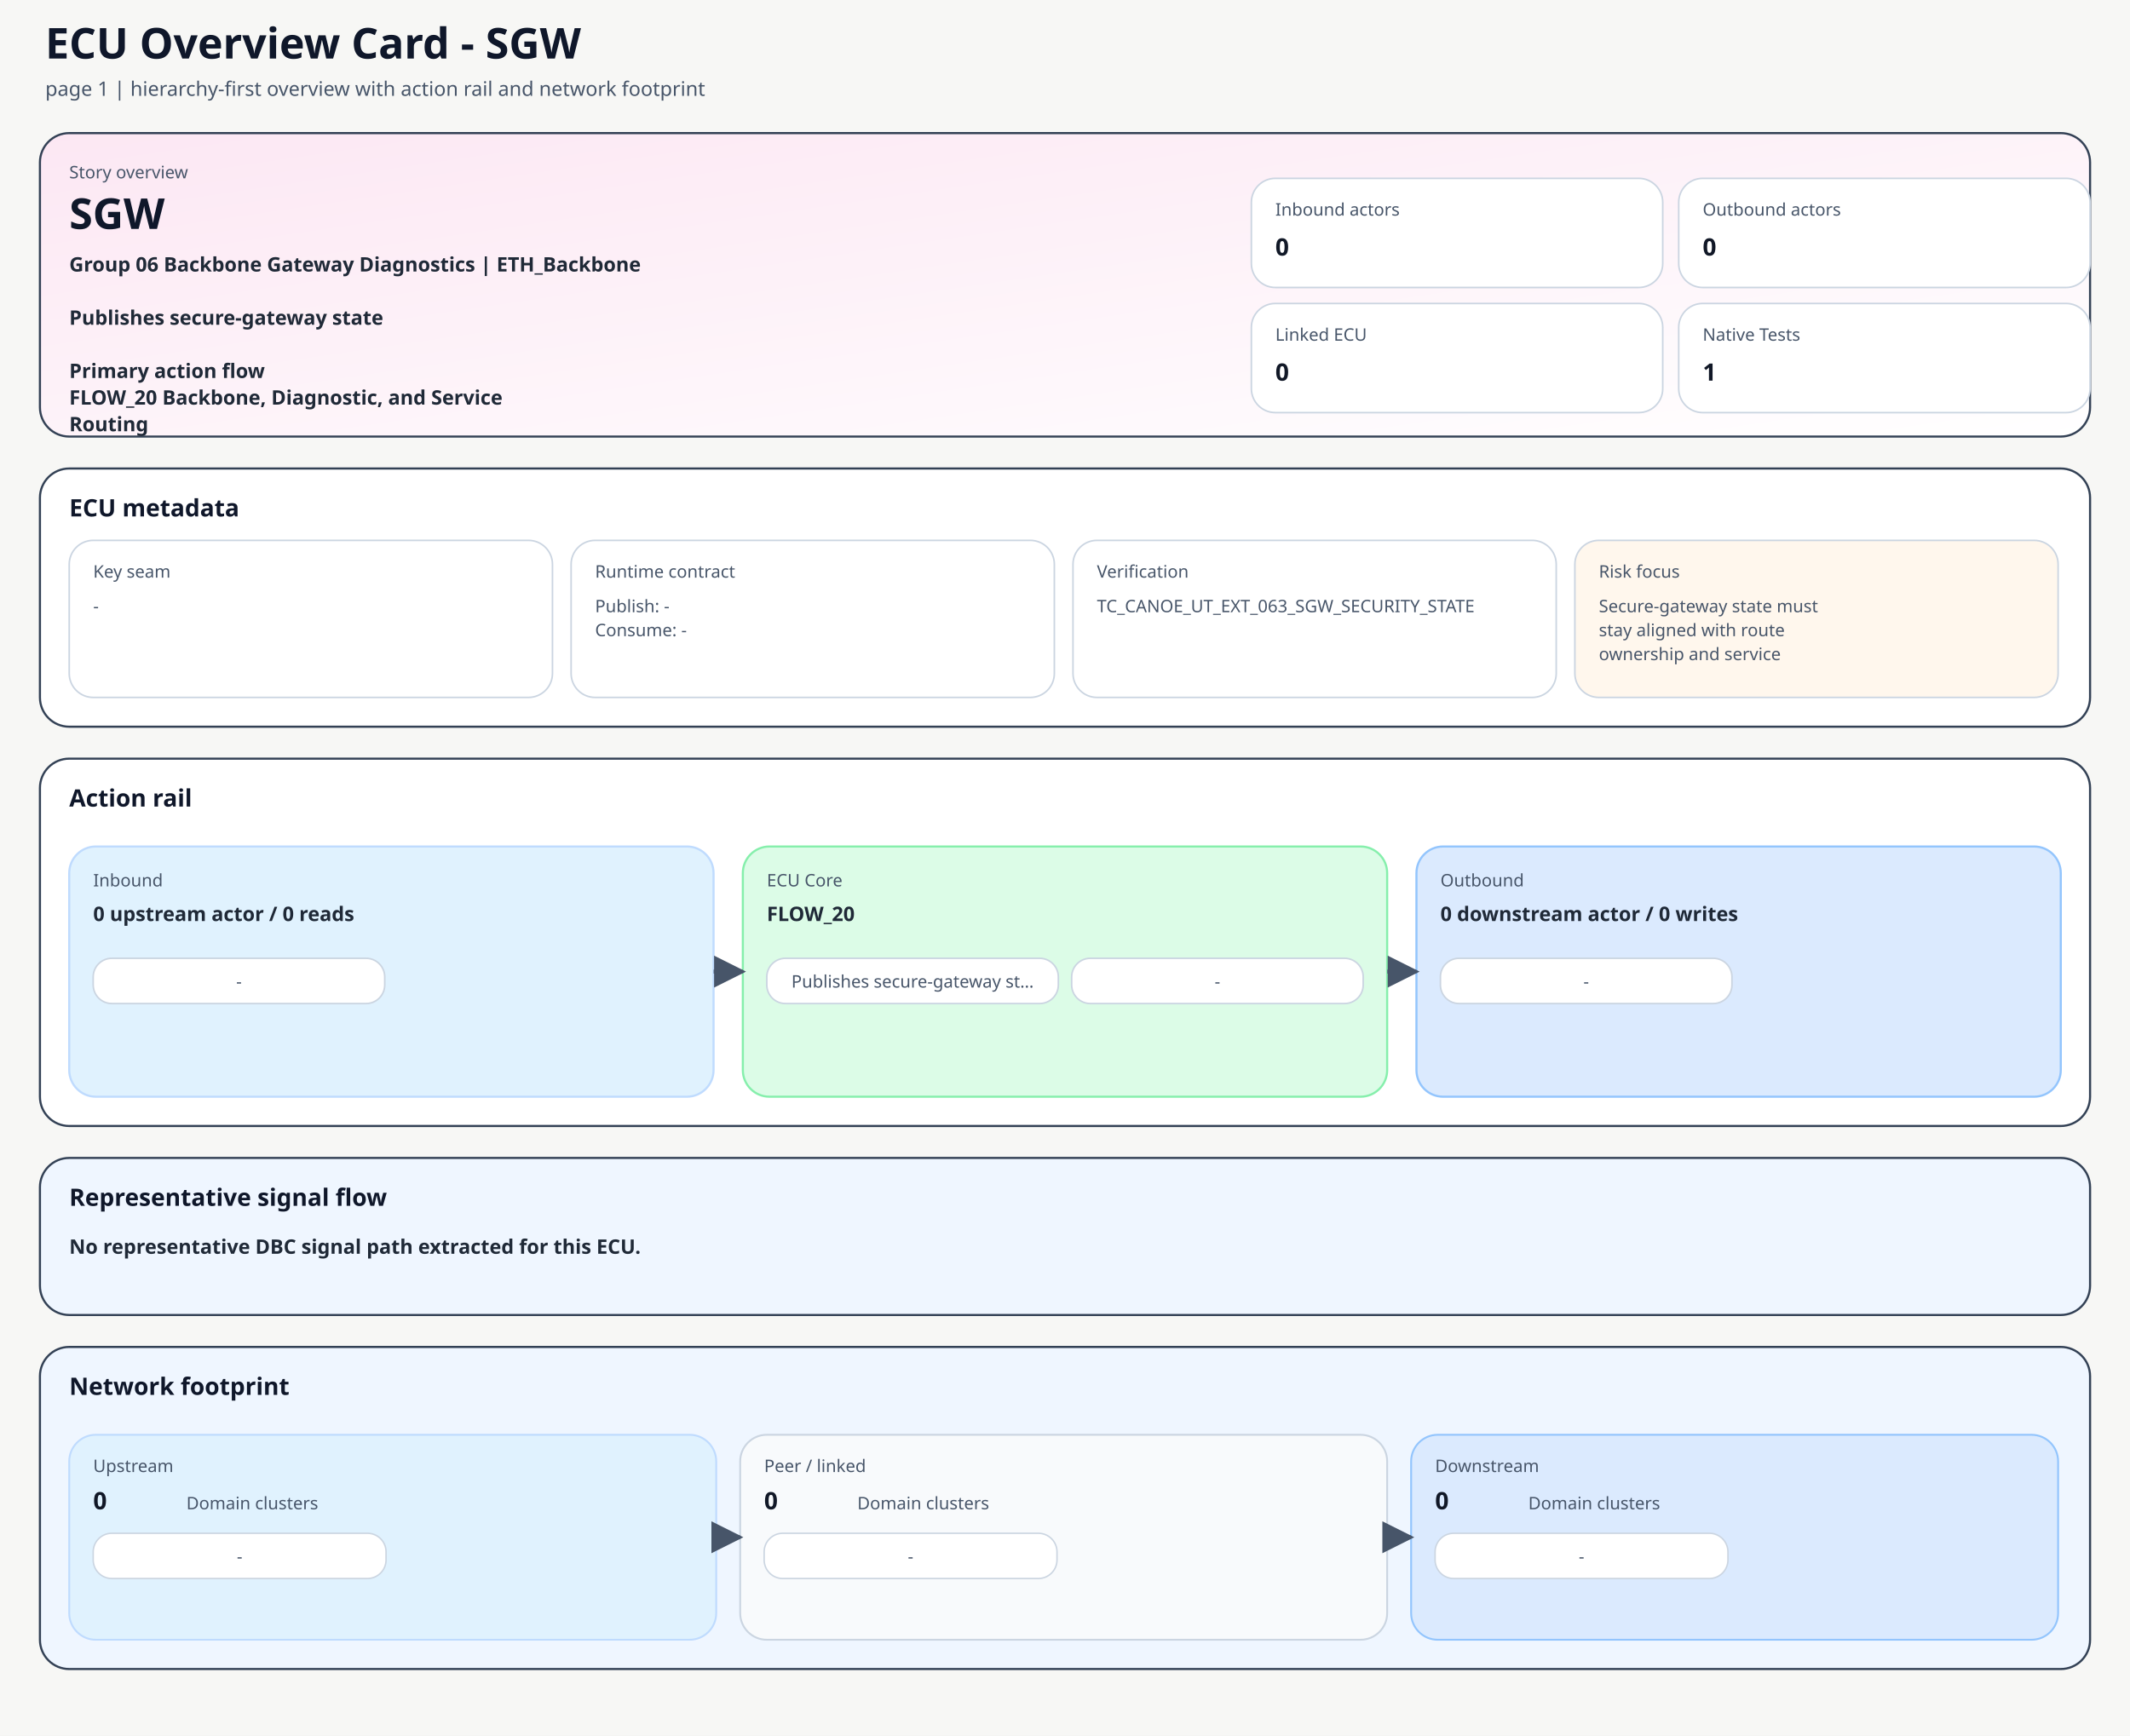
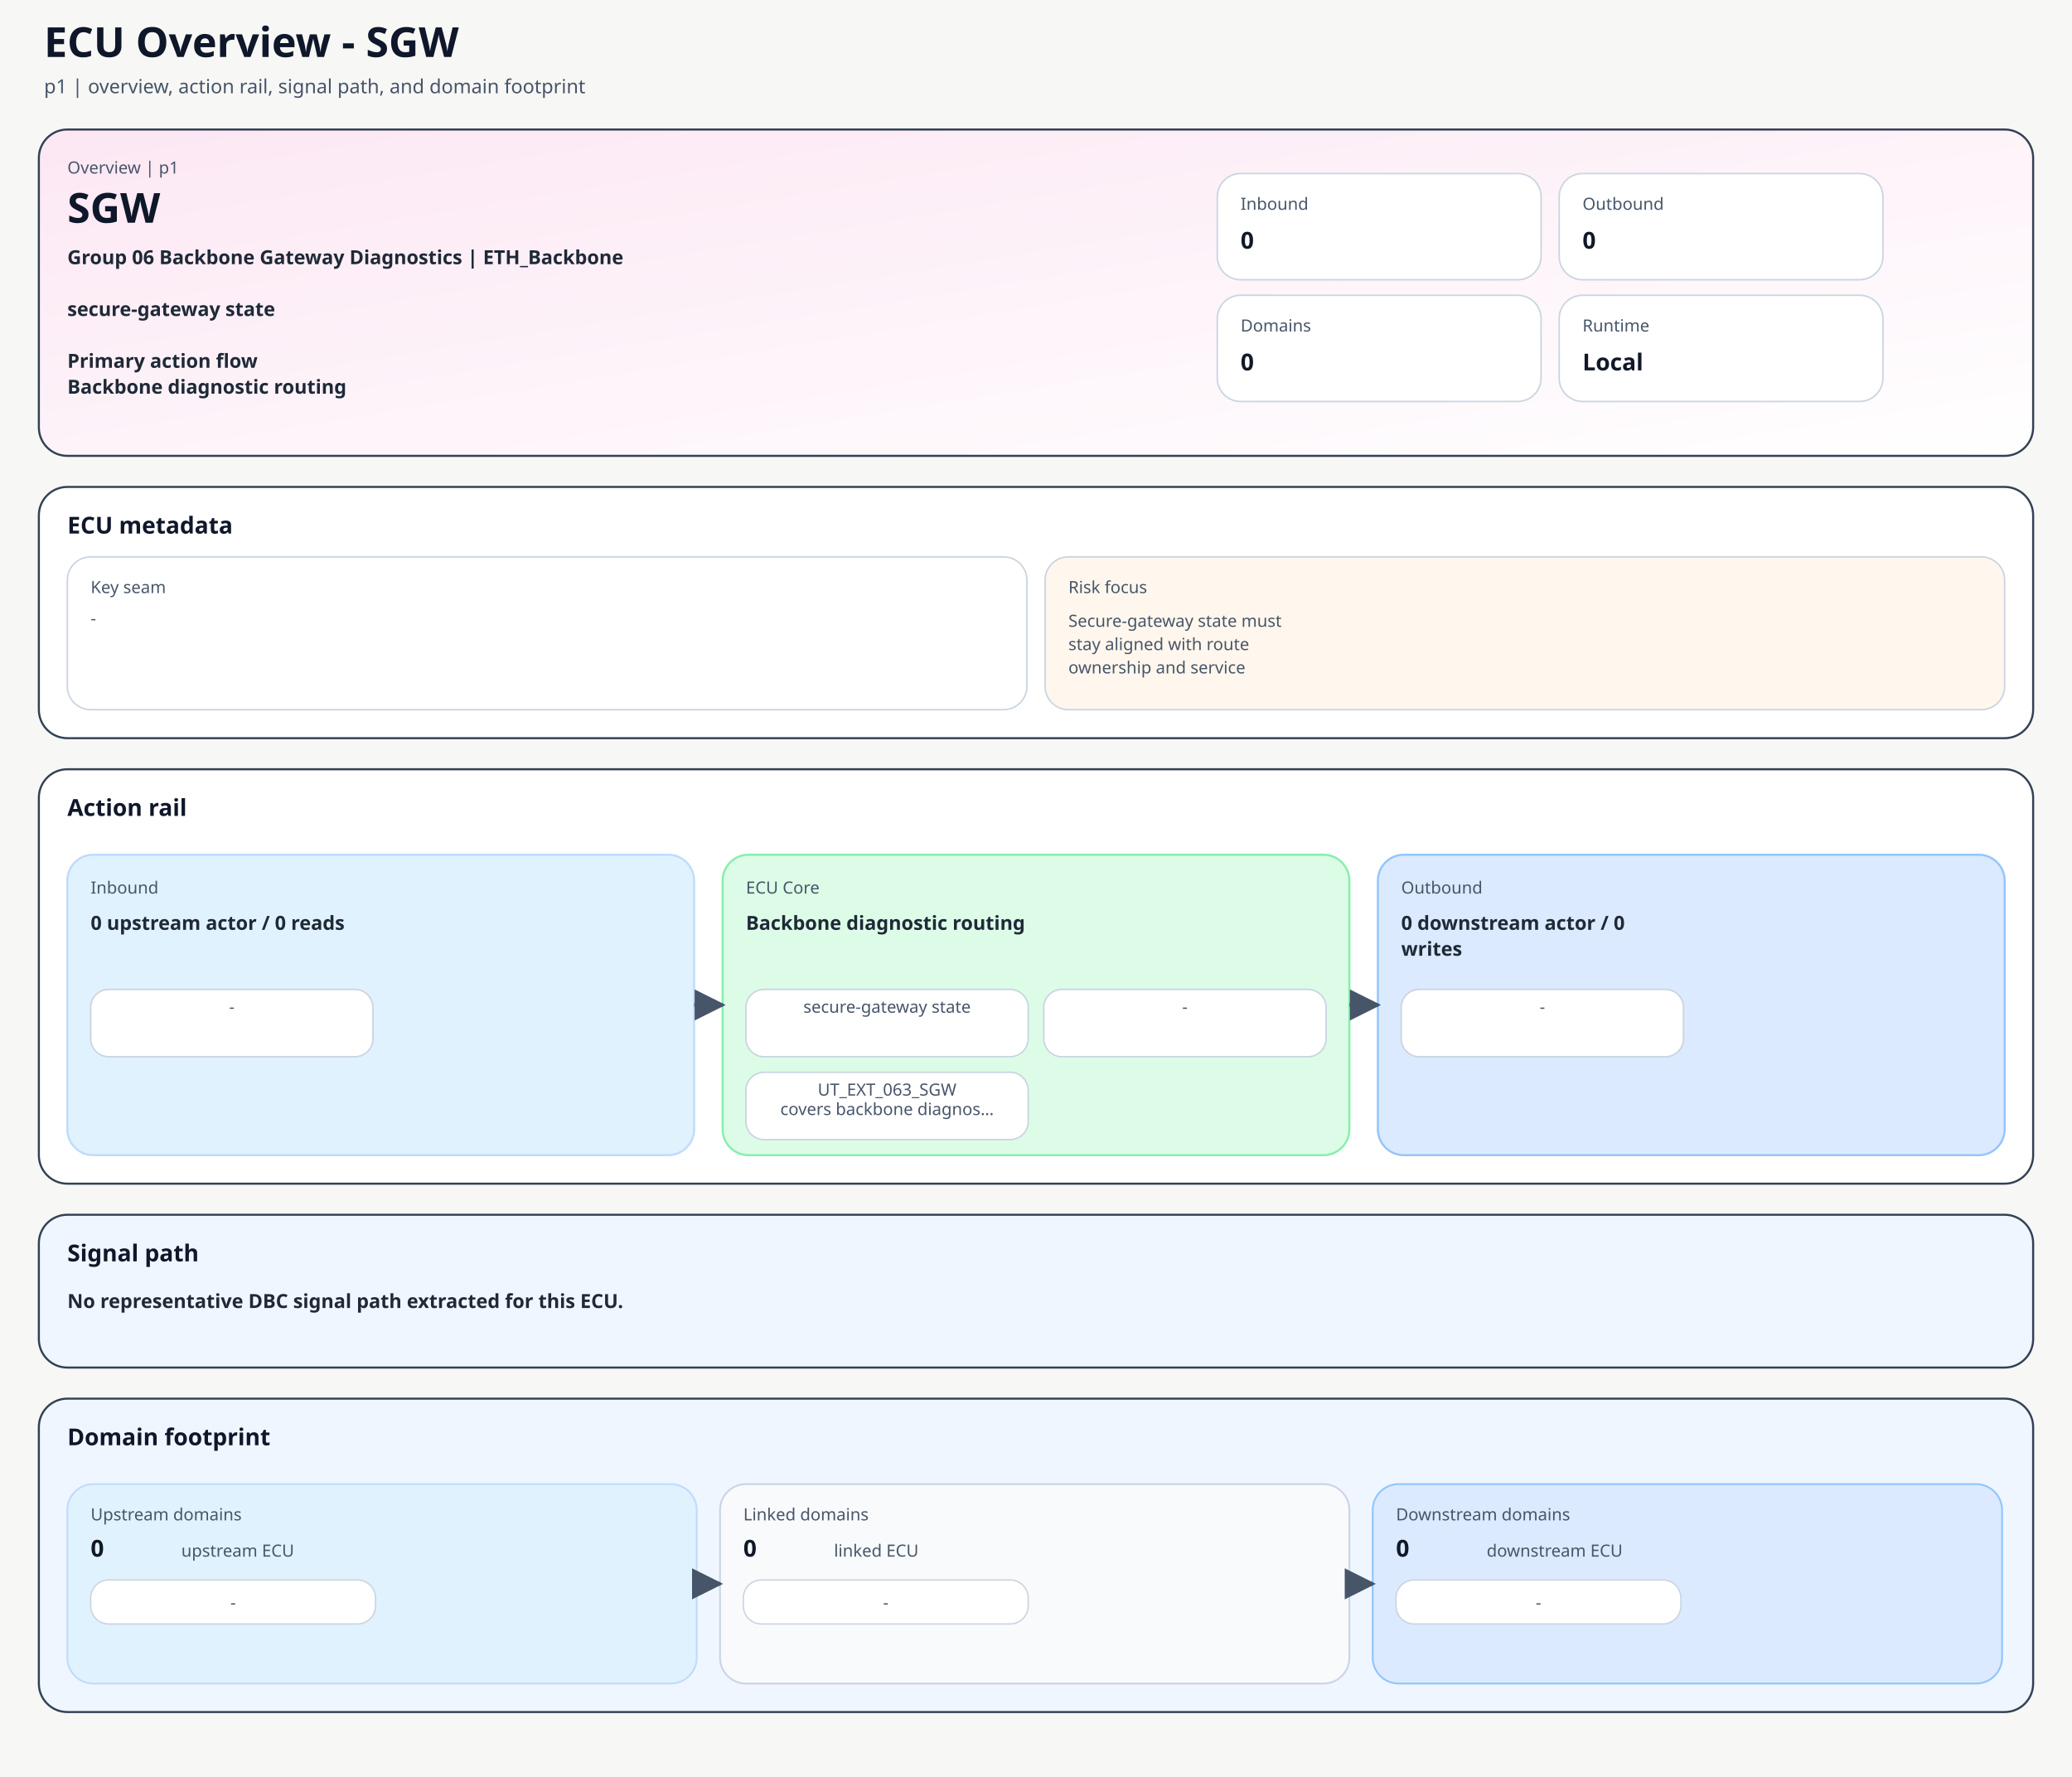
- <svg xmlns="http://www.w3.org/2000/svg" width="1600" height="1304" viewBox="0 0 1600 1304">
+ <svg xmlns="http://www.w3.org/2000/svg" width="1600" height="1372" viewBox="0 0 1600 1372">
  <defs>
    <linearGradient id="heroGradient" x1="0%" y1="0%" x2="100%" y2="100%">
      <stop offset="0%" stop-color="#fce7f3" />
      <stop offset="100%" stop-color="#ffffff" />
    </linearGradient>
    <marker id="arrow" viewBox="0 0 10 10" refX="9" refY="5" markerWidth="8" markerHeight="8" orient="auto-start-reverse">
      <path d="M 0 0 L 10 5 L 0 10 z" fill="#475569" />
    </marker>
  </defs>
  <style>
    .bg { fill: #f7f7f5; }
    .title { font: 700 32px 'Segoe UI', sans-serif; fill: #0f172a; }
    .sub { font: 500 15px 'Segoe UI', sans-serif; fill: #475569; }
    .label { font: 700 18px 'Segoe UI', sans-serif; fill: #0f172a; }
    .text { font: 600 15px 'Segoe UI', sans-serif; fill: #1f2937; }
    .small { font: 500 13px 'Segoe UI', sans-serif; fill: #475569; }
    .node { font: 700 18px 'Segoe UI', sans-serif; fill: #111827; }
    .box { rx: 22; ry: 22; stroke: #334155; stroke-width: 1.6; }
    .lane { stroke: #64748b; stroke-width: 3; fill: none; marker-end: url(#arrow); }
  </style>
-   <rect x="0" y="0" width="1600" height="1304" class="bg" />
-   <text x="34" y="44" class="title">ECU Overview Card - SGW</text>
-   <text x="34" y="72" class="sub">page 1 | hierarchy-first overview with action rail and network footprint</text>
-   <rect x="30" y="100" width="1540" height="228" class="box" fill="url(#heroGradient)" />
-   <text x="52" y="134" class="small">Story overview</text>
+   <rect x="0" y="0" width="1600" height="1372" class="bg" />
+   <text x="34" y="44" class="title">ECU Overview - SGW</text>
+   <text x="34" y="72" class="sub">p1 | overview, action rail, signal path, and domain footprint</text>
+   <rect x="30" y="100" width="1540" height="252" class="box" fill="url(#heroGradient)" />
+   <text x="52" y="134" class="small">Overview | p1</text>
  <text x="52" y="172" class="title">SGW</text>
  <text x="52" y="204" class="text">Group 06 Backbone Gateway Diagnostics | ETH_Backbone</text>
  <text x="52" y="224" class="text" />
-   <text x="52" y="244" class="text">Publishes secure-gateway state</text>
+   <text x="52" y="244" class="text">secure-gateway state</text>
  <text x="52" y="264" class="text" />
  <text x="52" y="284" class="text">Primary action flow</text>
-   <text x="52" y="304" class="text">FLOW_20 Backbone, Diagnostic, and Service</text>
-   <text x="52" y="324" class="text">Routing</text>
-   <rect x="940" y="134" width="309" height="82" rx="18" ry="18" fill="#ffffff" stroke="#cbd5e1" stroke-width="1.2" />
-   <text x="958" y="162" class="small">Inbound actors</text>
+   <text x="52" y="304" class="text">Backbone diagnostic routing</text>
+   <rect x="940" y="134" width="250" height="82" rx="18" ry="18" fill="#ffffff" stroke="#cbd5e1" stroke-width="1.2" />
+   <text x="958" y="162" class="small">Inbound</text>
  <text x="958" y="192" class="node">0</text>
-   <rect x="1261" y="134" width="309" height="82" rx="18" ry="18" fill="#ffffff" stroke="#cbd5e1" stroke-width="1.2" />
-   <text x="1279" y="162" class="small">Outbound actors</text>
-   <text x="1279" y="192" class="node">0</text>
-   <rect x="940" y="228" width="309" height="82" rx="18" ry="18" fill="#ffffff" stroke="#cbd5e1" stroke-width="1.2" />
-   <text x="958" y="256" class="small">Linked ECU</text>
+   <rect x="1204" y="134" width="250" height="82" rx="18" ry="18" fill="#ffffff" stroke="#cbd5e1" stroke-width="1.2" />
+   <text x="1222" y="162" class="small">Outbound</text>
+   <text x="1222" y="192" class="node">0</text>
+   <rect x="940" y="228" width="250" height="82" rx="18" ry="18" fill="#ffffff" stroke="#cbd5e1" stroke-width="1.2" />
+   <text x="958" y="256" class="small">Domains</text>
  <text x="958" y="286" class="node">0</text>
-   <rect x="1261" y="228" width="309" height="82" rx="18" ry="18" fill="#ffffff" stroke="#cbd5e1" stroke-width="1.2" />
-   <text x="1279" y="256" class="small">Native Tests</text>
-   <text x="1279" y="286" class="node">1</text>
-   <rect x="30" y="352" width="1540" height="194" class="box" fill="#ffffff" />
-   <text x="52" y="388" class="label">ECU metadata</text>
-   <rect x="52" y="406" width="363" height="118" rx="18" ry="18" fill="#ffffff" stroke="#cbd5e1" stroke-width="1.2" />
-   <text x="70" y="434" class="small">Key seam</text>
-   <text x="70" y="460" class="small">-</text>
-   <rect x="429" y="406" width="363" height="118" rx="18" ry="18" fill="#ffffff" stroke="#cbd5e1" stroke-width="1.2" />
-   <text x="447" y="434" class="small">Runtime contract</text>
-   <text x="447" y="460" class="small">Publish: -</text>
-   <text x="447" y="478" class="small">Consume: -</text>
-   <rect x="806" y="406" width="363" height="118" rx="18" ry="18" fill="#ffffff" stroke="#cbd5e1" stroke-width="1.2" />
-   <text x="824" y="434" class="small">Verification</text>
-   <text x="824" y="460" class="small">TC_CANOE_UT_EXT_063_SGW_SECURITY_STATE</text>
-   <rect x="1183" y="406" width="363" height="118" rx="18" ry="18" fill="#fff7ed" stroke="#cbd5e1" stroke-width="1.2" />
-   <text x="1201" y="434" class="small">Risk focus</text>
-   <text x="1201" y="460" class="small">Secure-gateway state must</text>
-   <text x="1201" y="478" class="small">stay aligned with route</text>
-   <text x="1201" y="496" class="small">ownership and service</text>
-   <rect x="30" y="570" width="1540" height="276" class="box" fill="#ffffff" />
-   <text x="52" y="606" class="label">Action rail</text>
-   <rect x="52" y="636" width="484" height="188" rx="20" ry="20" fill="#e0f2fe" stroke="#bfdbfe" stroke-width="1.6" />
-   <text x="70" y="666" class="small">Inbound</text>
-   <text x="70" y="692" class="text">0 upstream actor / 0 reads</text>
-   <rect x="70" y="720" width="219" height="34" rx="14" ry="14" fill="#ffffff" stroke="#cbd5e1" stroke-width="1.2" />
-   <text x="179.5" y="742" text-anchor="middle" class="small">-</text>
-   <rect x="558" y="636" width="484" height="188" rx="20" ry="20" fill="#dcfce7" stroke="#86efac" stroke-width="1.6" />
-   <text x="576" y="666" class="small">ECU Core</text>
-   <text x="576" y="692" class="text">FLOW_20</text>
-   <rect x="576" y="720" width="219" height="34" rx="14" ry="14" fill="#ffffff" stroke="#cbd5e1" stroke-width="1.2" />
-   <text x="685.5" y="742" text-anchor="middle" class="small">Publishes secure-gateway st…</text>
-   <rect x="805" y="720" width="219" height="34" rx="14" ry="14" fill="#ffffff" stroke="#cbd5e1" stroke-width="1.2" />
-   <text x="914.5" y="742" text-anchor="middle" class="small">-</text>
-   <rect x="1064" y="636" width="484" height="188" rx="20" ry="20" fill="#dbeafe" stroke="#93c5fd" stroke-width="1.6" />
-   <text x="1082" y="666" class="small">Outbound</text>
-   <text x="1082" y="692" class="text">0 downstream actor / 0 writes</text>
-   <rect x="1082" y="720" width="219" height="34" rx="14" ry="14" fill="#ffffff" stroke="#cbd5e1" stroke-width="1.2" />
-   <text x="1191.5" y="742" text-anchor="middle" class="small">-</text>
-   <line x1="536" y1="730.0" x2="558" y2="730.0" class="lane" />
-   <line x1="1042" y1="730.0" x2="1064" y2="730.0" class="lane" />
-   <rect x="30" y="870" width="1540" height="118" class="box" fill="#eff6ff" />
-   <text x="52" y="906" class="label">Representative signal flow</text>
-   <text x="52" y="942" class="text">No representative DBC signal path extracted for this ECU.</text>
-   <rect x="30" y="1012" width="1540" height="242" class="box" fill="#eff6ff" />
-   <text x="52" y="1048" class="label">Network footprint</text>
-   <rect x="52" y="1078" width="486" height="154" rx="20" ry="20" fill="#e0f2fe" stroke="#bfdbfe" stroke-width="1.4" />
-   <text x="70" y="1106" class="small">Upstream</text>
-   <text x="70" y="1134" class="node">0</text>
-   <text x="140" y="1134" class="small">Domain clusters</text>
-   <rect x="70" y="1152" width="220" height="34" rx="14" ry="14" fill="#ffffff" stroke="#cbd5e1" stroke-width="1.1" />
-   <text x="180.0" y="1174" text-anchor="middle" class="small">-</text>
-   <rect x="556" y="1078" width="486" height="154" rx="20" ry="20" fill="#f8fafc" stroke="#cbd5e1" stroke-width="1.4" />
-   <text x="574" y="1106" class="small">Peer / linked</text>
-   <text x="574" y="1134" class="node">0</text>
-   <text x="644" y="1134" class="small">Domain clusters</text>
-   <rect x="574" y="1152" width="220" height="34" rx="14" ry="14" fill="#ffffff" stroke="#cbd5e1" stroke-width="1.1" />
-   <text x="684.0" y="1174" text-anchor="middle" class="small">-</text>
-   <rect x="1060" y="1078" width="486" height="154" rx="20" ry="20" fill="#dbeafe" stroke="#93c5fd" stroke-width="1.4" />
-   <text x="1078" y="1106" class="small">Downstream</text>
-   <text x="1078" y="1134" class="node">0</text>
-   <text x="1148" y="1134" class="small">Domain clusters</text>
-   <rect x="1078" y="1152" width="220" height="34" rx="14" ry="14" fill="#ffffff" stroke="#cbd5e1" stroke-width="1.1" />
-   <text x="1188.0" y="1174" text-anchor="middle" class="small">-</text>
-   <line x1="538" y1="1155.0" x2="556" y2="1155.0" class="lane" />
-   <line x1="1042" y1="1155.0" x2="1060" y2="1155.0" class="lane" />
+   <rect x="1204" y="228" width="250" height="82" rx="18" ry="18" fill="#ffffff" stroke="#cbd5e1" stroke-width="1.2" />
+   <text x="1222" y="256" class="small">Runtime</text>
+   <text x="1222" y="286" class="node">Local</text>
+   <rect x="30" y="376" width="1540" height="194" class="box" fill="#ffffff" />
+   <text x="52" y="412" class="label">ECU metadata</text>
+   <rect x="52" y="430" width="741" height="118" rx="18" ry="18" fill="#ffffff" stroke="#cbd5e1" stroke-width="1.2" />
+   <text x="70" y="458" class="small">Key seam</text>
+   <text x="70" y="482" class="small">-</text>
+   <rect x="807" y="430" width="741" height="118" rx="18" ry="18" fill="#fff7ed" stroke="#cbd5e1" stroke-width="1.2" />
+   <text x="825" y="458" class="small">Risk focus</text>
+   <text x="825" y="484" class="small">Secure-gateway state must</text>
+   <text x="825" y="502" class="small">stay aligned with route</text>
+   <text x="825" y="520" class="small">ownership and service</text>
+   <rect x="30" y="594" width="1540" height="320" class="box" fill="#ffffff" />
+   <text x="52" y="630" class="label">Action rail</text>
+   <rect x="52" y="660" width="484" height="232" rx="20" ry="20" fill="#e0f2fe" stroke="#bfdbfe" stroke-width="1.6" />
+   <text x="70" y="690" class="small">Inbound</text>
+   <text x="70" y="718" class="text">0 upstream actor / 0 reads</text>
+   <rect x="70" y="764" width="218" height="52" rx="14" ry="14" fill="#ffffff" stroke="#cbd5e1" stroke-width="1.2" />
+   <text x="179.0" y="782" text-anchor="middle" class="small">-</text>
+   <rect x="558" y="660" width="484" height="232" rx="20" ry="20" fill="#dcfce7" stroke="#86efac" stroke-width="1.6" />
+   <text x="576" y="690" class="small">ECU Core</text>
+   <text x="576" y="718" class="text">Backbone diagnostic routing</text>
+   <rect x="576" y="764" width="218" height="52" rx="14" ry="14" fill="#ffffff" stroke="#cbd5e1" stroke-width="1.2" />
+   <text x="685.0" y="782" text-anchor="middle" class="small">secure-gateway state</text>
+   <rect x="806" y="764" width="218" height="52" rx="14" ry="14" fill="#ffffff" stroke="#cbd5e1" stroke-width="1.2" />
+   <text x="915.0" y="782" text-anchor="middle" class="small">-</text>
+   <rect x="576" y="828" width="218" height="52" rx="14" ry="14" fill="#ffffff" stroke="#cbd5e1" stroke-width="1.2" />
+   <text x="685.0" y="846" text-anchor="middle" class="small">UT_EXT_063_SGW</text>
+   <text x="685.0" y="861" text-anchor="middle" class="small">covers backbone diagnos…</text>
+   <rect x="1064" y="660" width="484" height="232" rx="20" ry="20" fill="#dbeafe" stroke="#93c5fd" stroke-width="1.6" />
+   <text x="1082" y="690" class="small">Outbound</text>
+   <text x="1082" y="718" class="text">0 downstream actor / 0</text>
+   <text x="1082" y="738" class="text">writes</text>
+   <rect x="1082" y="764" width="218" height="52" rx="14" ry="14" fill="#ffffff" stroke="#cbd5e1" stroke-width="1.2" />
+   <text x="1191.0" y="782" text-anchor="middle" class="small">-</text>
+   <line x1="536" y1="776.0" x2="558" y2="776.0" class="lane" />
+   <line x1="1042" y1="776.0" x2="1064" y2="776.0" class="lane" />
+   <rect x="30" y="938" width="1540" height="118" class="box" fill="#eff6ff" />
+   <text x="52" y="974" class="label">Signal path</text>
+   <text x="52" y="1010" class="text">No representative DBC signal path extracted for this ECU.</text>
+   <rect x="30" y="1080" width="1540" height="242" class="box" fill="#eff6ff" />
+   <text x="52" y="1116" class="label">Domain footprint</text>
+   <rect x="52" y="1146" width="486" height="154" rx="20" ry="20" fill="#e0f2fe" stroke="#bfdbfe" stroke-width="1.4" />
+   <text x="70" y="1174" class="small">Upstream domains</text>
+   <text x="70" y="1202" class="node">0</text>
+   <text x="140" y="1202" class="small">upstream ECU</text>
+   <rect x="70" y="1220" width="220" height="34" rx="14" ry="14" fill="#ffffff" stroke="#cbd5e1" stroke-width="1.1" />
+   <text x="180.0" y="1242" text-anchor="middle" class="small">-</text>
+   <rect x="556" y="1146" width="486" height="154" rx="20" ry="20" fill="#f8fafc" stroke="#cbd5e1" stroke-width="1.4" />
+   <text x="574" y="1174" class="small">Linked domains</text>
+   <text x="574" y="1202" class="node">0</text>
+   <text x="644" y="1202" class="small">linked ECU</text>
+   <rect x="574" y="1220" width="220" height="34" rx="14" ry="14" fill="#ffffff" stroke="#cbd5e1" stroke-width="1.1" />
+   <text x="684.0" y="1242" text-anchor="middle" class="small">-</text>
+   <rect x="1060" y="1146" width="486" height="154" rx="20" ry="20" fill="#dbeafe" stroke="#93c5fd" stroke-width="1.4" />
+   <text x="1078" y="1174" class="small">Downstream domains</text>
+   <text x="1078" y="1202" class="node">0</text>
+   <text x="1148" y="1202" class="small">downstream ECU</text>
+   <rect x="1078" y="1220" width="220" height="34" rx="14" ry="14" fill="#ffffff" stroke="#cbd5e1" stroke-width="1.1" />
+   <text x="1188.0" y="1242" text-anchor="middle" class="small">-</text>
+   <line x1="538" y1="1223.0" x2="556" y2="1223.0" class="lane" />
+   <line x1="1042" y1="1223.0" x2="1060" y2="1223.0" class="lane" />
</svg>
